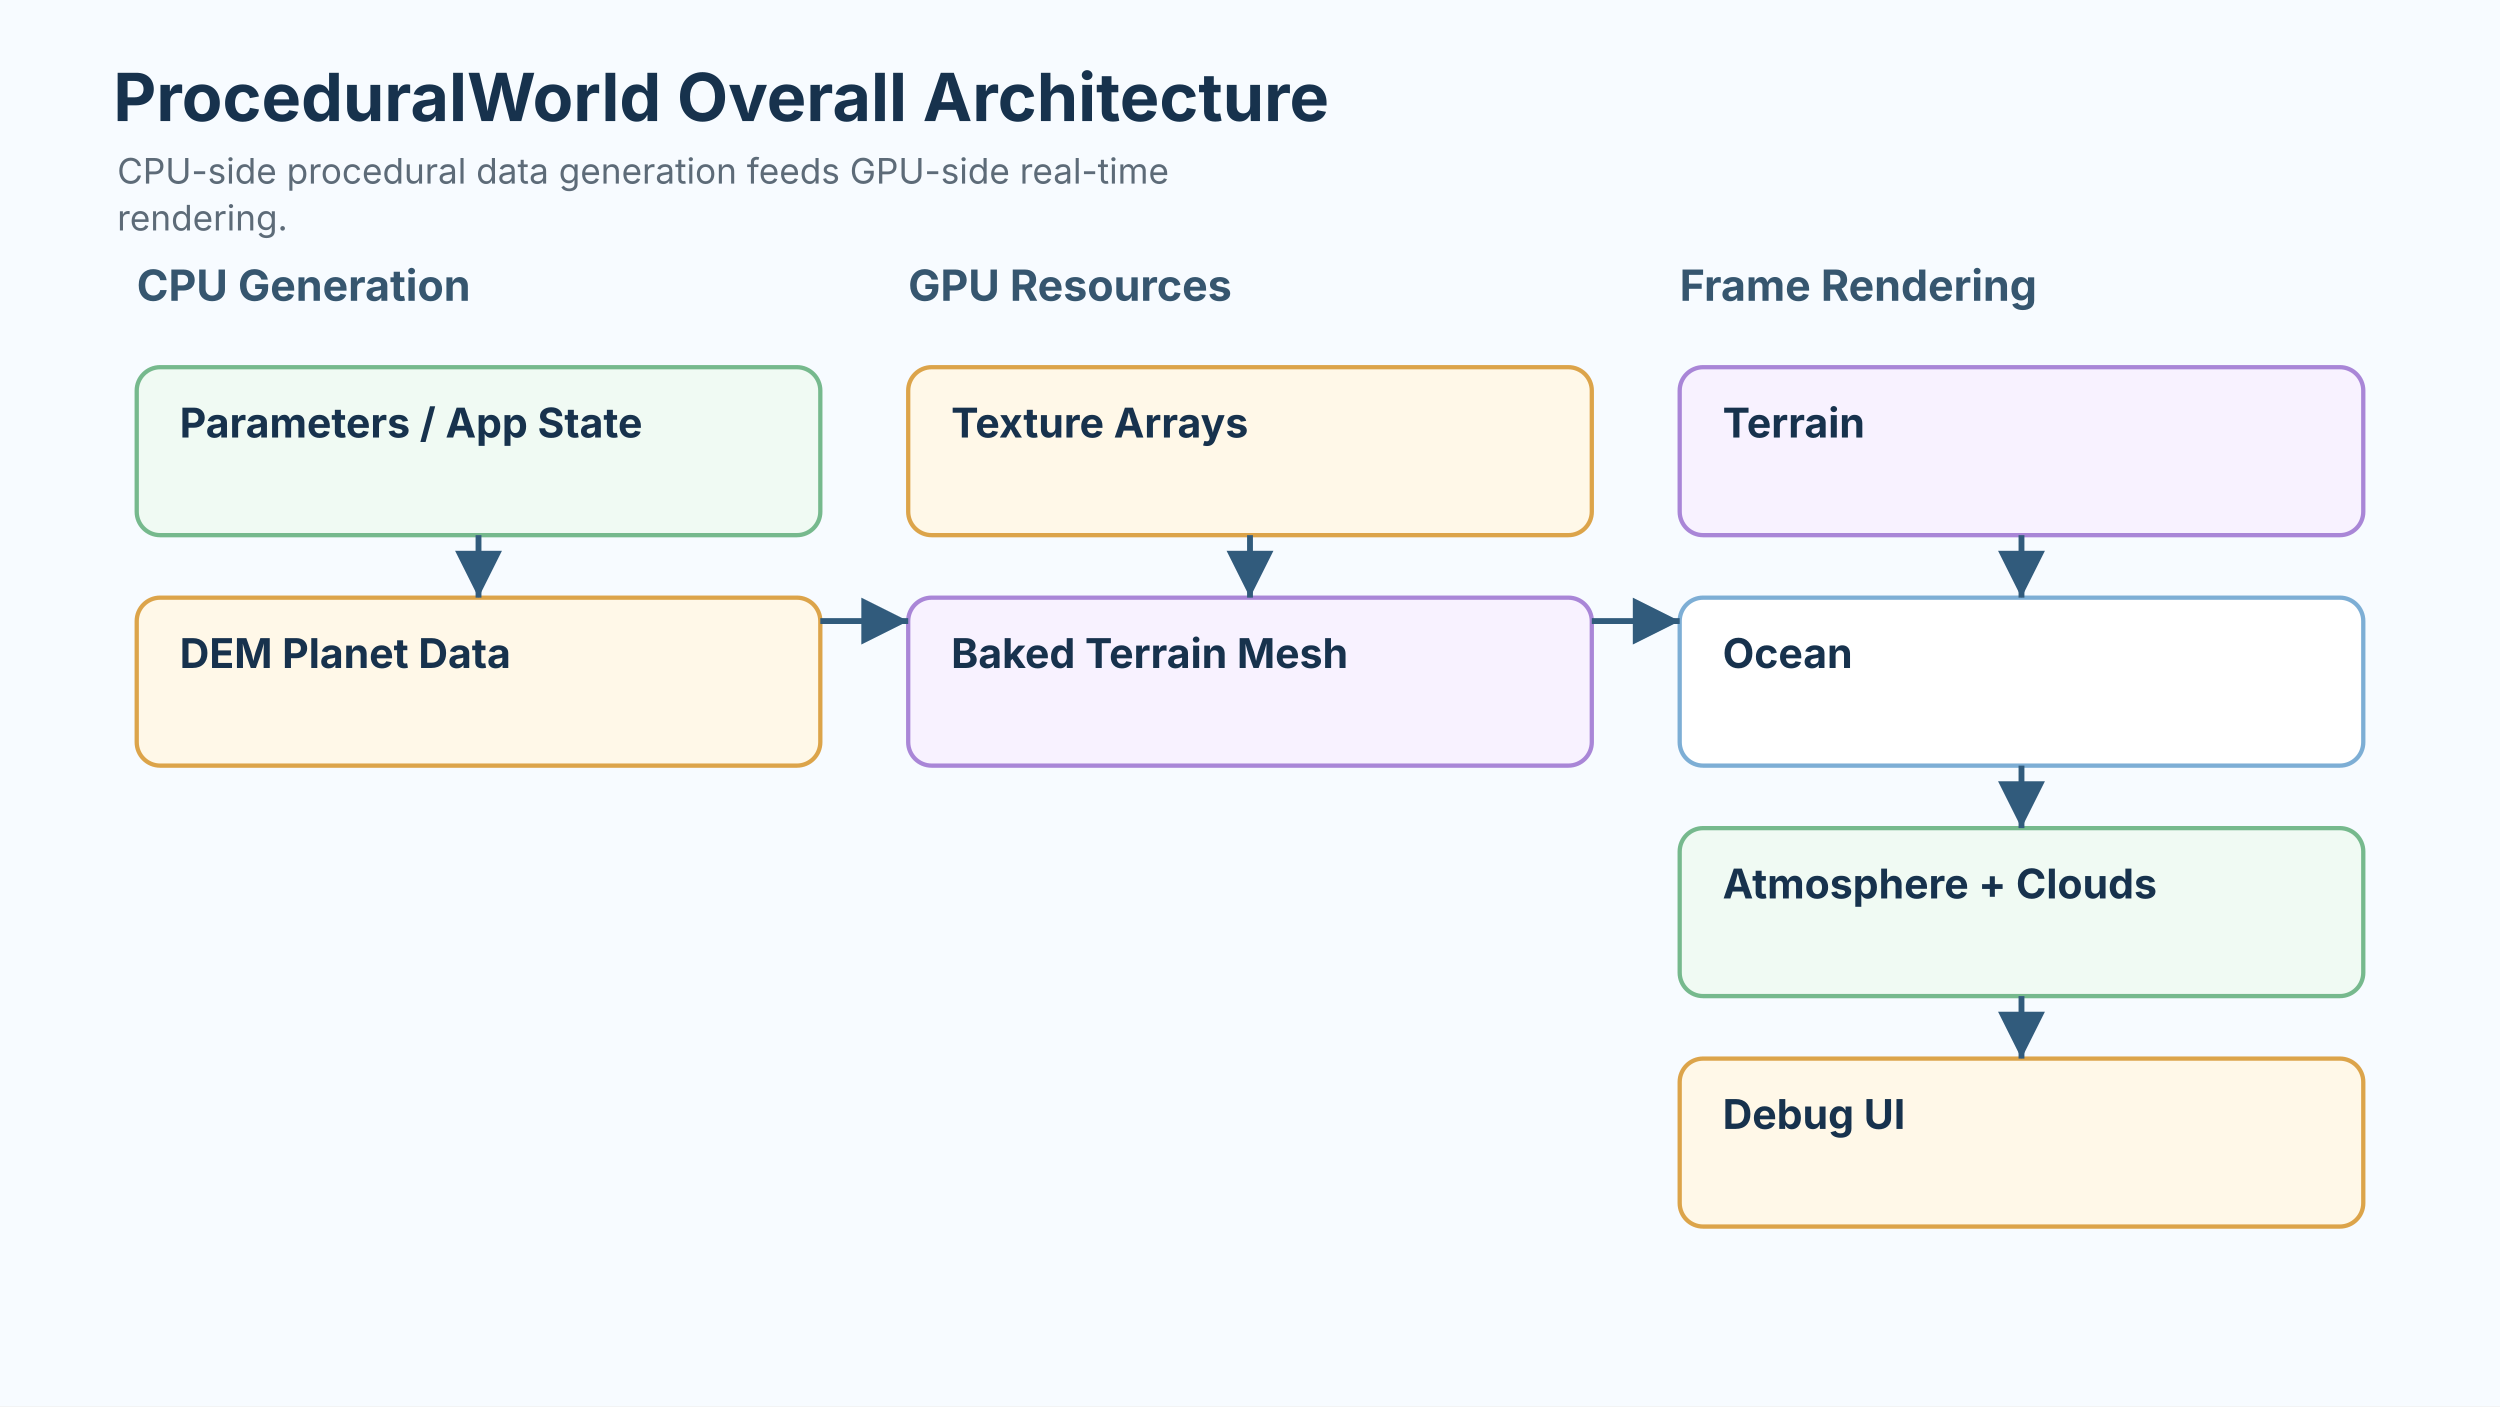
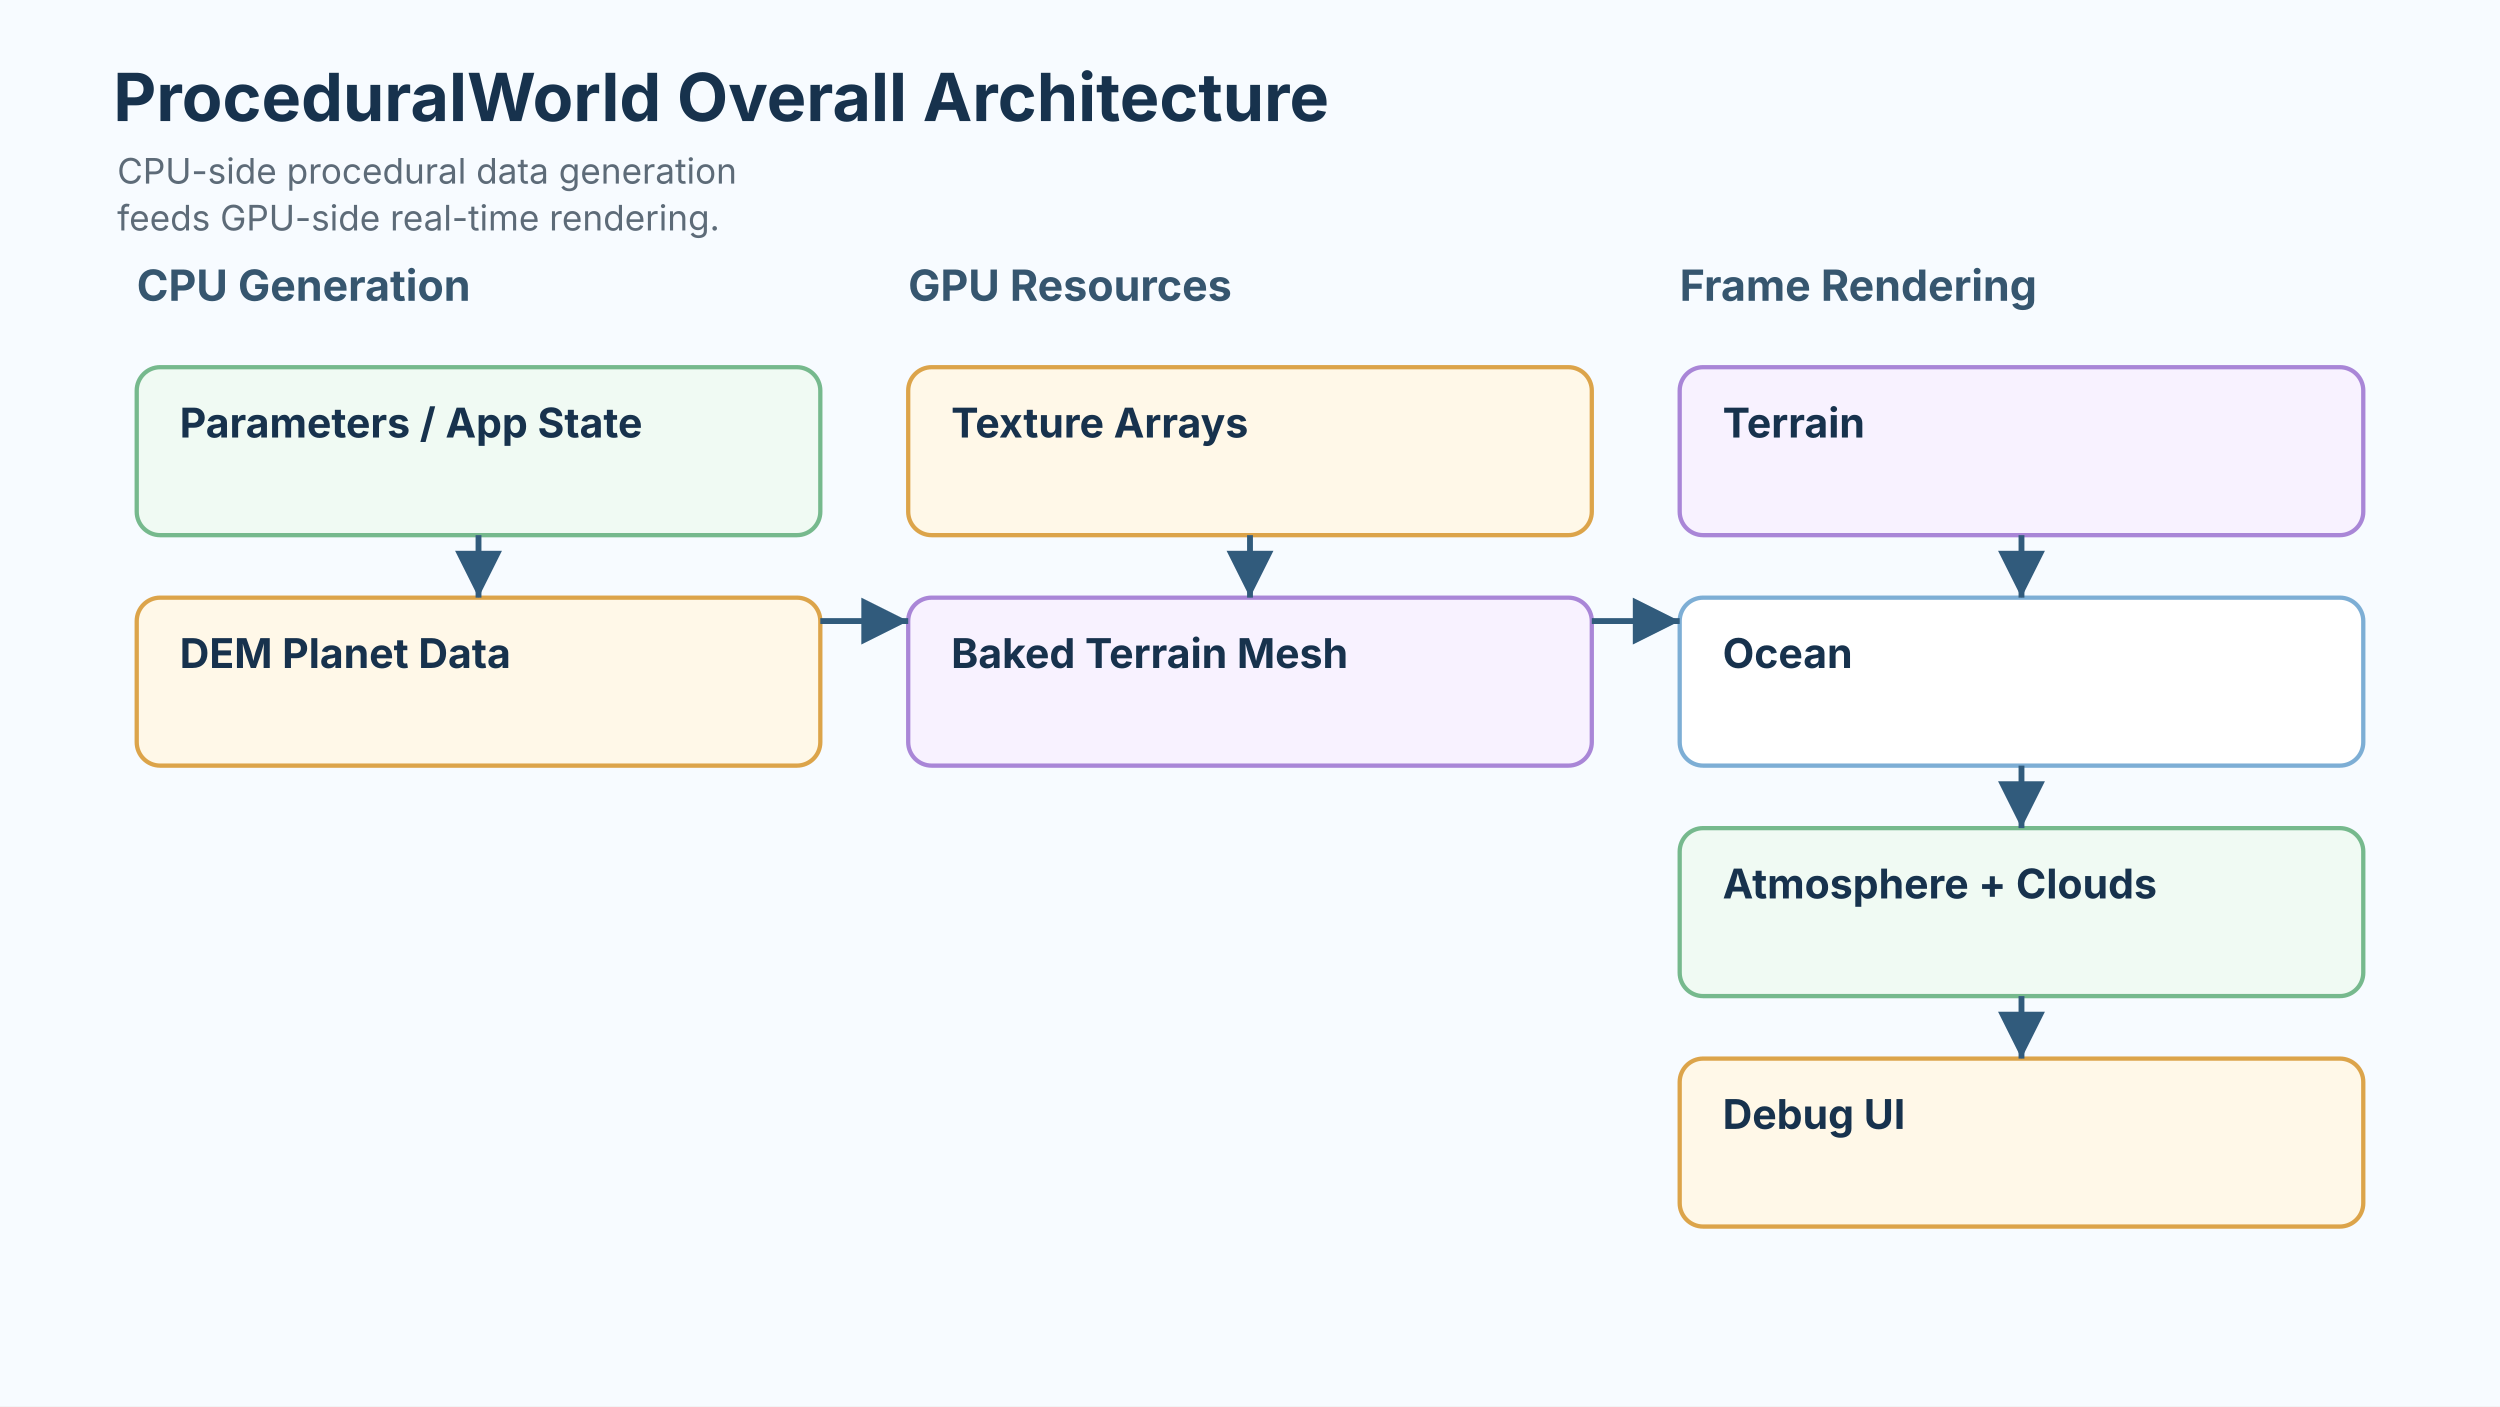
<svg xmlns="http://www.w3.org/2000/svg" width="1280" height="720" viewBox="0 0 1280 720" role="img" aria-labelledby="title desc">
  <defs>
    <marker id="arrow" markerWidth="12" markerHeight="12" refX="10" refY="6" orient="auto">
      <path d="M2,2 L10,6 L2,10 Z" fill="#315b7c" />
    </marker>
    <style>
      .bg{fill:#f7fbff}.title{font:700 34px Inter,Segoe UI,Arial,sans-serif;fill:#17324d}.sub{font:18px Inter,Segoe UI,Arial,sans-serif;fill:#5d6b78}
      .lane{font:700 22px Inter,Segoe UI,Arial,sans-serif;fill:#36566f}.box{fill:#fff;stroke-width:2.2}.blue{stroke:#7daed5;fill:#ffffff}.green{stroke:#76b98d;fill:#f0faf3}.amber{stroke:#dca44a;fill:#fff8e8}.violet{stroke:#a986d7;fill:#f8f2ff}
      .label{font:700 21px Inter,Segoe UI,Arial,sans-serif;fill:#17324d}.small{font:16px Inter,Segoe UI,Arial,sans-serif;fill:#435464}.arrow{stroke:#315b7c;stroke-width:3;fill:none;marker-end:url(#arrow)}
    </style>
  </defs>
  <rect class="bg" width="1280" height="720" />
  <text class="title" x="58" y="62">ProceduralWorld Overall Architecture</text>
-   <text class="sub" x="60" y="94" text-anchor="start">CPU-side procedural data generation feeds GPU-side real-time</text>
-   <text class="sub" x="60" y="118" text-anchor="start">rendering.</text>
+   <text class="sub" x="60" y="94" text-anchor="start">CPU-side procedural data generation</text>
+   <text class="sub" x="60" y="118" text-anchor="start">feeds GPU-side real-time rendering.</text>
  <text class="lane" x="70" y="154">CPU Generation</text>
  <rect class="box green" x="70" y="188" width="350" height="86" rx="12" />
  <text class="label" x="92" y="224" text-anchor="start">Parameters / App State</text>
  <rect class="box amber" x="70" y="306" width="350" height="86" rx="12" />
  <text class="label" x="92" y="342" text-anchor="start">DEM Planet Data</text>
  <path class="arrow" d="M245 274 L245 306" />
  <text class="lane" x="465" y="154">GPU Resources</text>
  <rect class="box amber" x="465" y="188" width="350" height="86" rx="12" />
  <text class="label" x="487" y="224" text-anchor="start">Texture Arrays</text>
  <rect class="box violet" x="465" y="306" width="350" height="86" rx="12" />
  <text class="label" x="487" y="342" text-anchor="start">Baked Terrain Mesh</text>
  <path class="arrow" d="M640 274 L640 306" />
  <path class="arrow" d="M420 318 C442 318, 442 318, 465 318" />
  <text class="lane" x="860" y="154">Frame Rendering</text>
  <rect class="box violet" x="860" y="188" width="350" height="86" rx="12" />
  <text class="label" x="882" y="224" text-anchor="start">Terrain</text>
  <rect class="box blue" x="860" y="306" width="350" height="86" rx="12" />
  <text class="label" x="882" y="342" text-anchor="start">Ocean</text>
  <path class="arrow" d="M1035 274 L1035 306" />
  <rect class="box green" x="860" y="424" width="350" height="86" rx="12" />
  <text class="label" x="882" y="460" text-anchor="start">Atmosphere + Clouds</text>
  <path class="arrow" d="M1035 392 L1035 424" />
  <rect class="box amber" x="860" y="542" width="350" height="86" rx="12" />
  <text class="label" x="882" y="578" text-anchor="start">Debug UI</text>
  <path class="arrow" d="M1035 510 L1035 542" />
  <path class="arrow" d="M815 318 C838 318, 838 318, 860 318" />
</svg>
